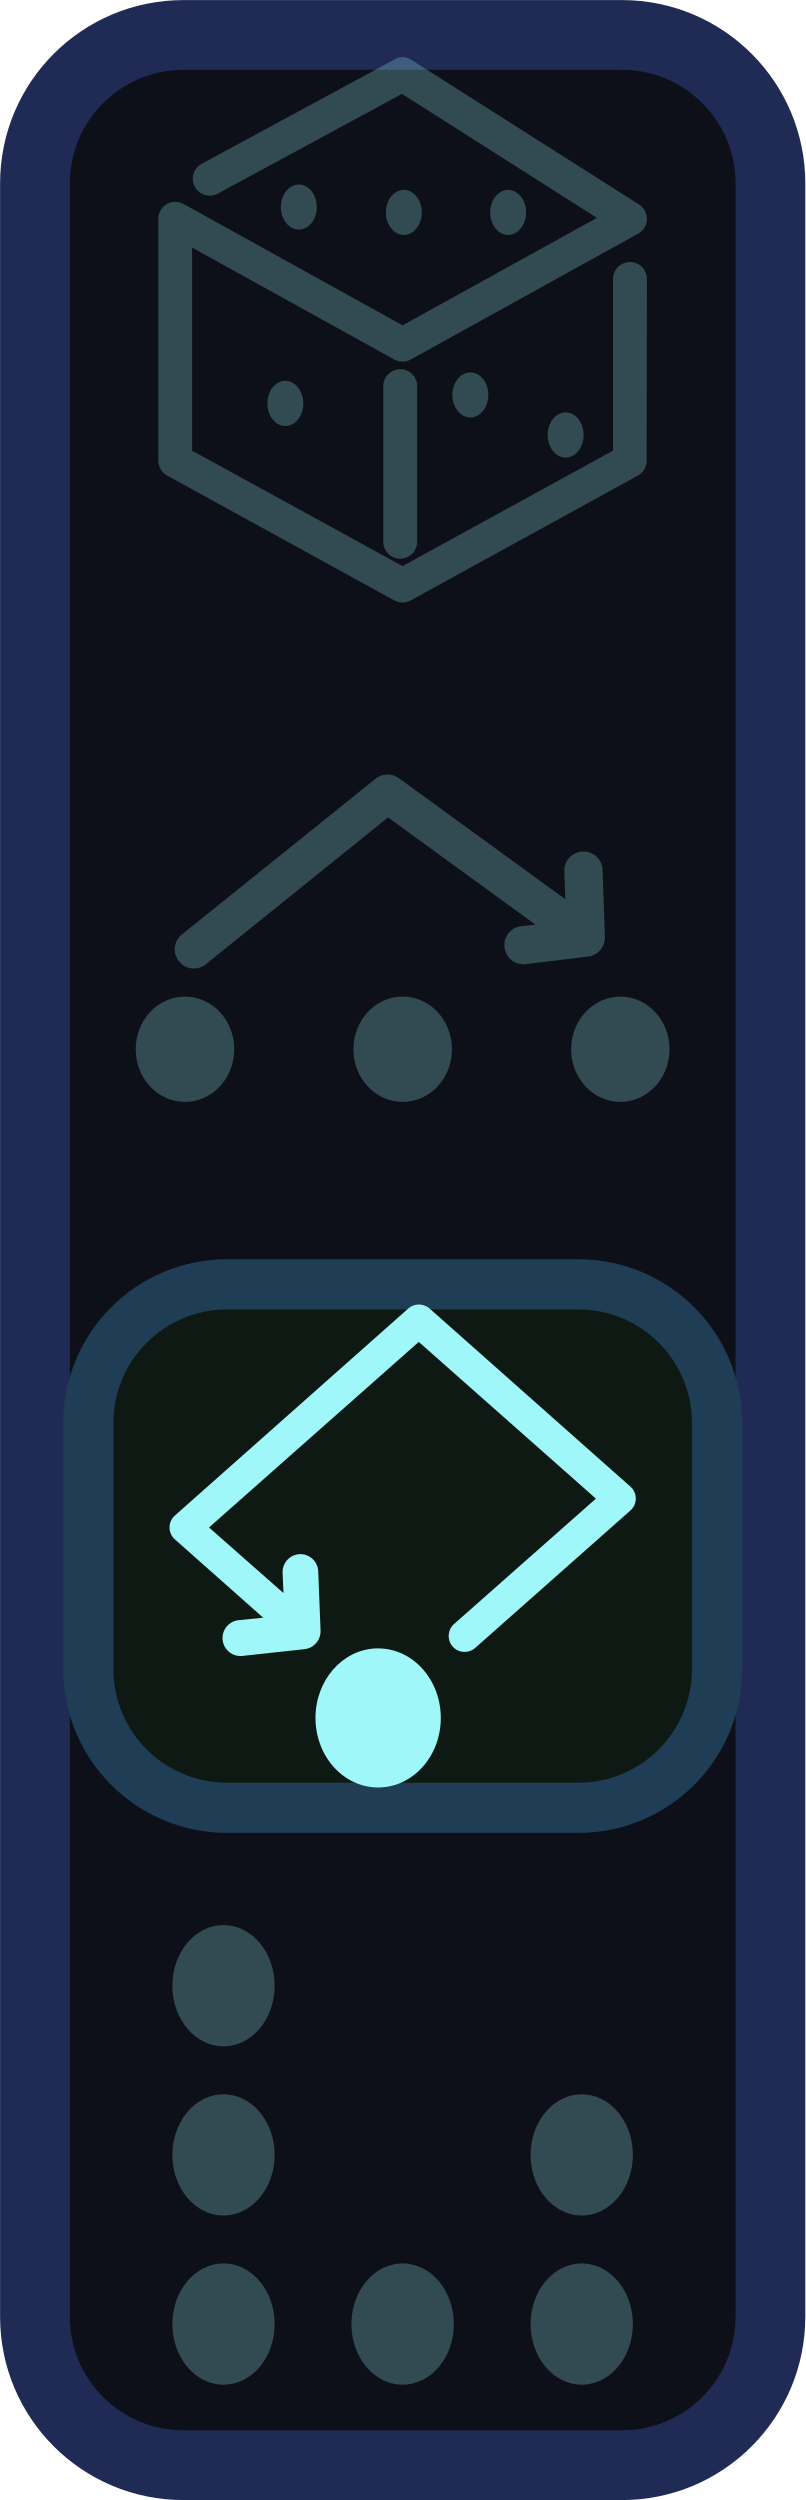
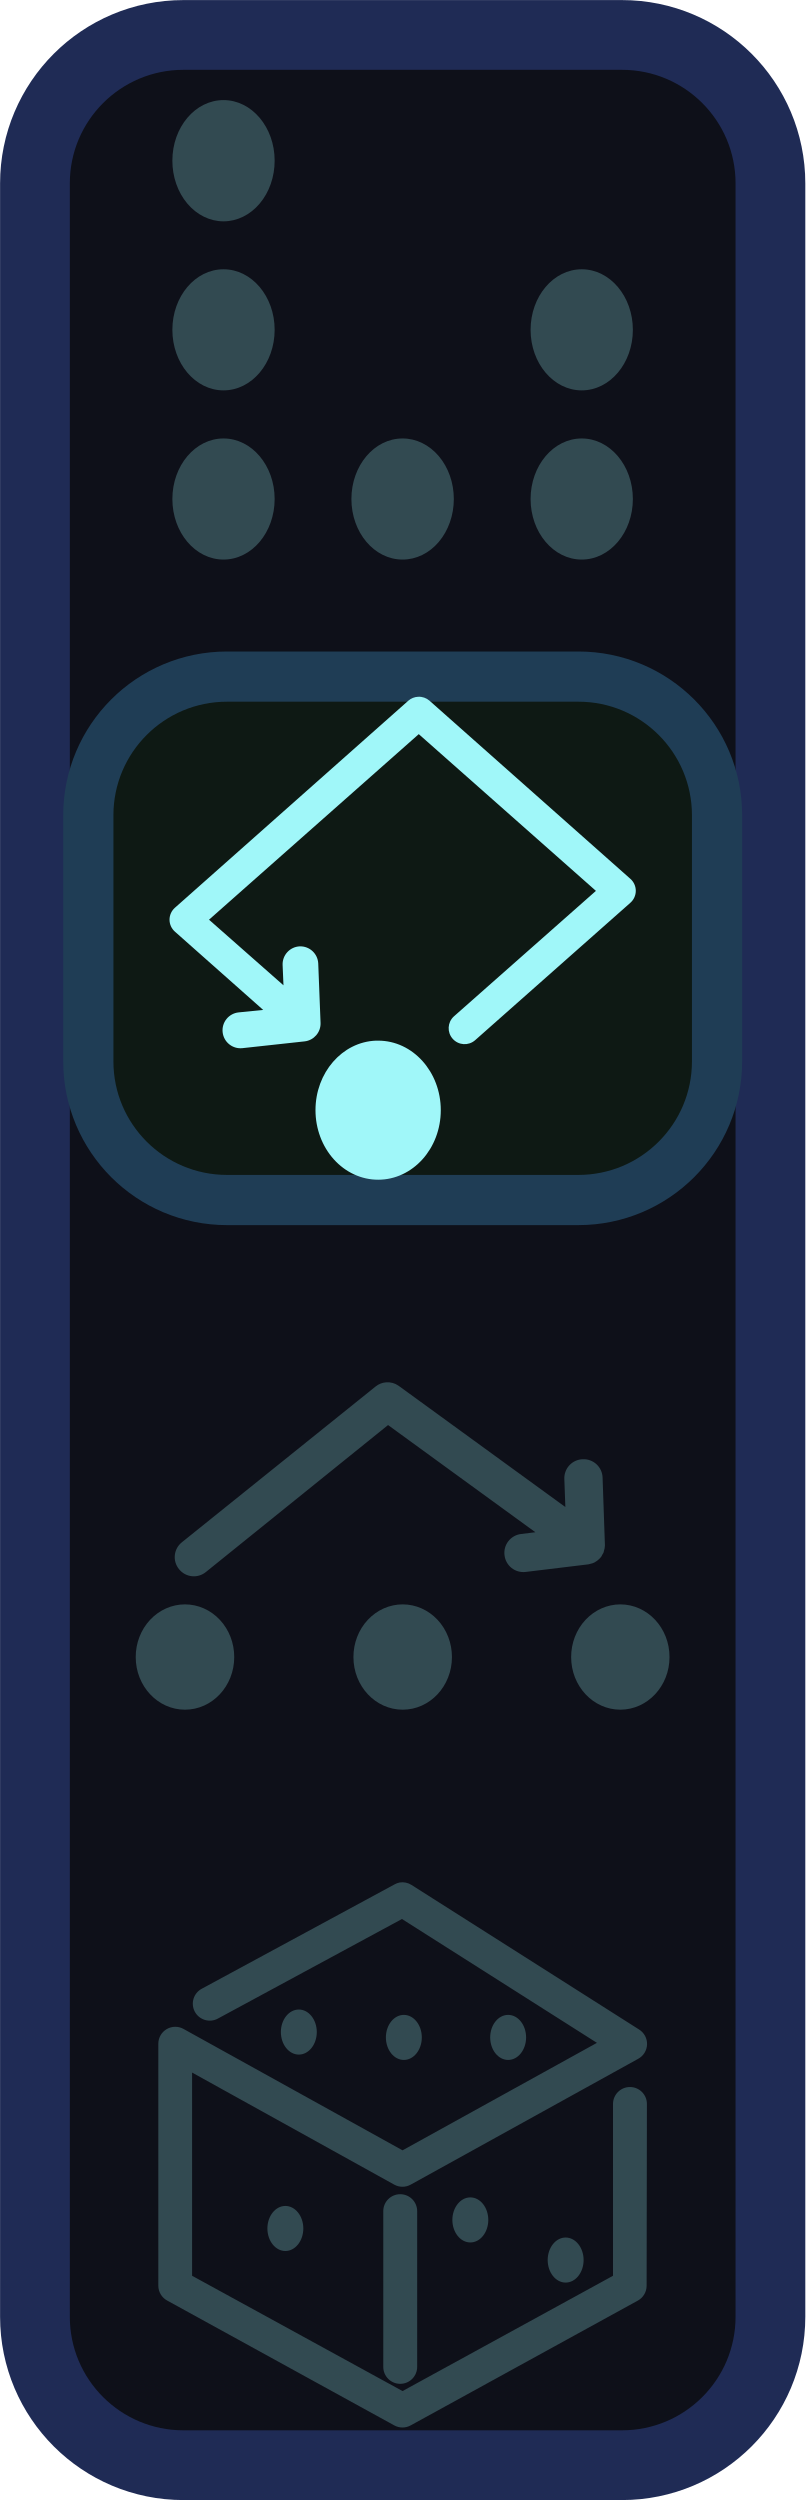
- <svg xmlns="http://www.w3.org/2000/svg" id="svg11048" version="1.1" viewBox="0 0 5.559 17.259" height="17.259mm" width="5.559mm">
+ <svg xmlns="http://www.w3.org/2000/svg" width="5.559mm" height="17.259mm" viewBox="0 0 5.559 17.259" version="1.1" id="svg11048">
  <defs id="defs11042" />
  <g id="layer1">
-     <rect style="font-variation-settings:normal;display:inline;vector-effect:none;fill:#0e1019;fill-opacity:1;fill-rule:evenodd;stroke:#1f2b55;stroke-width:0.963;stroke-linecap:round;stroke-linejoin:miter;stroke-miterlimit:4;stroke-dasharray:none;stroke-dashoffset:0;stroke-opacity:1;marker:none;paint-order:stroke markers fill;stop-color:#000000" id="rect5273" width="4.596" height="16.296" x="0.482" y="0.482" ry="0.784" rx="0.784" />
-     <rect ry="0.784" y="9.04" x="0.783" height="3.267" width="3.994" id="rect5275" style="font-variation-settings:normal;display:inline;vector-effect:none;fill:#0e1914;fill-opacity:1;fill-rule:evenodd;stroke:#1f3d55;stroke-width:0.693;stroke-linecap:round;stroke-linejoin:miter;stroke-miterlimit:4;stroke-dasharray:none;stroke-dashoffset:0;stroke-opacity:1;marker:none;paint-order:stroke fill markers;stop-color:#000000" rx="0.784" />
-     <path id="ellipse5325" style="color:#000000;font-variation-settings:normal;overflow:visible;opacity:0.25;mix-blend-mode:normal;vector-effect:none;fill:#a0f7f9;fill-opacity:1;fill-rule:evenodd;stroke:none;stroke-width:0.647;stroke-linecap:round;stroke-linejoin:round;stroke-miterlimit:4;stroke-dasharray:none;stroke-dashoffset:0;stroke-opacity:1;marker:none;paint-order:normal;stop-color:#000000" d="M 1.543,13.29 A 0.353,0.418 0 0 0 1.19,13.709 0.353,0.418 0 0 0 1.543,14.127 0.353,0.418 0 0 0 1.896,13.709 0.353,0.418 0 0 0 1.543,13.29 Z M 1.543,14.458 A 0.353,0.418 0 0 0 1.19,14.877 0.353,0.418 0 0 0 1.543,15.295 0.353,0.418 0 0 0 1.896,14.877 0.353,0.418 0 0 0 1.543,14.458 Z M 4.016,14.458 A 0.353,0.418 0 0 0 3.663,14.877 0.353,0.418 0 0 0 4.016,15.295 0.353,0.418 0 0 0 4.369,14.877 0.353,0.418 0 0 0 4.016,14.458 Z M 1.543,15.626 A 0.353,0.418 0 0 0 1.19,16.044 0.353,0.418 0 0 0 1.543,16.463 0.353,0.418 0 0 0 1.896,16.044 0.353,0.418 0 0 0 1.543,15.626 Z M 2.779,15.626 A 0.353,0.418 0 0 0 2.426,16.044 0.353,0.418 0 0 0 2.779,16.463 0.353,0.418 0 0 0 3.133,16.044 0.353,0.418 0 0 0 2.779,15.626 Z M 4.016,15.626 A 0.353,0.418 0 0 0 3.663,16.044 0.353,0.418 0 0 0 4.016,16.463 0.353,0.418 0 0 0 4.369,16.044 0.353,0.418 0 0 0 4.016,15.626 Z" />
-     <path id="ellipse5301" style="color:#000000;font-variation-settings:normal;overflow:visible;mix-blend-mode:normal;vector-effect:none;fill:#a0f7f9;fill-opacity:1;fill-rule:evenodd;stroke:none;stroke-width:0.234;stroke-linecap:round;stroke-linejoin:round;stroke-miterlimit:4;stroke-dasharray:none;stroke-dashoffset:0;stroke-opacity:1;marker:none;paint-order:normal;stop-color:#000000;opacity:0.25" d="M 2.912,1.466 A 0.124,0.156 0 0 1 2.788,1.622 0.124,0.156 0 0 1 2.664,1.466 0.124,0.156 0 0 1 2.788,1.311 0.124,0.156 0 0 1 2.912,1.466 M 3.632,1.466 A 0.124,0.156 0 0 1 3.508,1.622 0.124,0.156 0 0 1 3.384,1.466 0.124,0.156 0 0 1 3.508,1.311 0.124,0.156 0 0 1 3.632,1.466 M 2.187,1.429 A 0.124,0.156 0 0 1 2.063,1.585 0.124,0.156 0 0 1 1.939,1.429 0.124,0.156 0 0 1 2.063,1.274 0.124,0.156 0 0 1 2.187,1.429 M 4.029,3.003 A 0.124,0.156 0 0 1 3.905,3.159 0.124,0.156 0 0 1 3.781,3.003 0.124,0.156 0 0 1 3.905,2.847 0.124,0.156 0 0 1 4.029,3.003 M 3.371,2.726 A 0.124,0.156 0 0 1 3.247,2.882 0.124,0.156 0 0 1 3.123,2.726 0.124,0.156 0 0 1 3.247,2.571 0.124,0.156 0 0 1 3.371,2.726 M 2.094,2.785 A 0.124,0.156 0 0 1 1.97,2.941 0.124,0.156 0 0 1 1.846,2.785 0.124,0.156 0 0 1 1.97,2.629 0.124,0.156 0 0 1 2.094,2.785 M 2.763,2.549 A 0.117,0.117 0 0 0 2.646,2.666 V 3.74 A 0.117,0.117 0 0 0 2.763,3.857 0.117,0.117 0 0 0 2.88,3.74 V 2.666 A 0.117,0.117 0 0 0 2.763,2.549 Z M 2.759,0.396 A 0.117,0.117 0 0 0 2.724,0.41 L 1.392,1.131 A 0.117,0.117 0 0 0 1.345,1.289 0.117,0.117 0 0 0 1.505,1.336 L 2.775,0.648 4.121,1.504 2.779,2.246 1.267,1.408 A 0.117,0.117 0 0 0 1.093,1.51 V 3.182 A 0.117,0.117 0 0 0 1.154,3.283 L 2.722,4.145 A 0.117,0.117 0 0 0 2.835,4.145 L 4.404,3.283 A 0.117,0.117 0 0 0 4.464,3.182 L 4.466,1.924 A 0.117,0.117 0 0 0 4.349,1.809 0.117,0.117 0 0 0 4.232,1.924 V 3.111 L 2.779,3.908 1.326,3.111 V 1.709 L 2.722,2.482 A 0.117,0.117 0 0 0 2.835,2.482 L 4.406,1.613 A 0.117,0.117 0 0 0 4.412,1.412 L 2.841,0.414 A 0.117,0.117 0 0 0 2.759,0.396 Z" />
-     <path id="path961" style="color:#000000;font-style:normal;font-variant:normal;font-weight:normal;font-stretch:normal;font-size:medium;line-height:normal;font-family:sans-serif;font-variant-ligatures:normal;font-variant-position:normal;font-variant-caps:normal;font-variant-numeric:normal;font-variant-alternates:normal;font-variant-east-asian:normal;font-feature-settings:normal;font-variation-settings:normal;text-indent:0;text-align:start;text-decoration:none;text-decoration-line:none;text-decoration-style:solid;text-decoration-color:#000000;letter-spacing:normal;word-spacing:normal;text-transform:none;writing-mode:lr-tb;direction:ltr;text-orientation:mixed;dominant-baseline:auto;baseline-shift:baseline;text-anchor:start;white-space:normal;shape-padding:0;shape-margin:0;inline-size:0;clip-rule:nonzero;display:inline;overflow:visible;visibility:visible;opacity:0.25;isolation:auto;mix-blend-mode:normal;color-interpolation:sRGB;color-interpolation-filters:linearRGB;solid-color:#000000;solid-opacity:1;vector-effect:none;fill:#a0f7f9;fill-opacity:1;fill-rule:evenodd;stroke:none;stroke-width:0.263;stroke-linecap:round;stroke-linejoin:round;stroke-miterlimit:4;stroke-dasharray:none;stroke-dashoffset:0;stroke-opacity:1;marker:none;paint-order:normal;color-rendering:auto;image-rendering:auto;shape-rendering:auto;text-rendering:auto;enable-background:accumulate;stop-color:#000000" d="M 2.666,5.347 A 0.131,0.131 0 0 0 2.594,5.375 L 1.256,6.451 A 0.131,0.131 0 0 0 1.236,6.637 0.131,0.131 0 0 0 1.422,6.656 L 2.679,5.643 3.696,6.383 3.598,6.394 A 0.131,0.131 0 0 0 3.483,6.541 0.131,0.131 0 0 0 3.629,6.656 L 4.05,6.605 A 0.131,0.131 0 0 0 4.06,6.604 0.131,0.131 0 0 0 4.076,6.601 0.131,0.131 0 0 0 4.091,6.596 0.131,0.131 0 0 0 4.105,6.59 0.131,0.131 0 0 0 4.105,6.59 0.131,0.131 0 0 0 4.114,6.585 0.131,0.131 0 0 0 4.119,6.582 0.131,0.131 0 0 0 4.127,6.575 0.131,0.131 0 0 0 4.136,6.567 0.131,0.131 0 0 0 4.138,6.565 0.131,0.131 0 0 0 4.142,6.561 0.131,0.131 0 0 0 4.149,6.553 0.131,0.131 0 0 0 4.15,6.551 0.131,0.131 0 0 0 4.152,6.549 0.131,0.131 0 0 0 4.158,6.538 0.131,0.131 0 0 0 4.164,6.527 0.131,0.131 0 0 0 4.166,6.524 0.131,0.131 0 0 0 4.167,6.521 0.131,0.131 0 0 0 4.17,6.509 0.131,0.131 0 0 0 4.174,6.493 0.131,0.131 0 0 0 4.175,6.482 0.131,0.131 0 0 0 4.176,6.478 0.131,0.131 0 0 0 4.176,6.475 0.131,0.131 0 0 0 4.176,6.469 L 4.16,6.006 A 0.131,0.131 0 0 0 4.023,5.879 0.131,0.131 0 0 0 3.896,6.016 L 3.903,6.208 2.752,5.371 A 0.131,0.131 0 0 0 2.666,5.347 Z M 3.12,7.244 A 0.34,0.363 0 0 1 2.78,7.607 0.34,0.363 0 0 1 2.44,7.244 0.34,0.363 0 0 1 2.78,6.88 0.34,0.363 0 0 1 3.12,7.244 M 4.622,7.244 A 0.34,0.363 0 0 1 4.283,7.607 0.34,0.363 0 0 1 3.943,7.244 0.34,0.363 0 0 1 4.283,6.88 0.34,0.363 0 0 1 4.622,7.244 M 1.617,7.244 A 0.34,0.363 0 0 1 1.277,7.607 0.34,0.363 0 0 1 0.937,7.244 0.34,0.363 0 0 1 1.277,6.88 0.34,0.363 0 0 1 1.617,7.244" />
-     <path id="ellipse5317" style="color:#000000;font-variation-settings:normal;overflow:visible;opacity:1;mix-blend-mode:normal;vector-effect:none;fill:#a0f7f9;fill-opacity:1;fill-rule:evenodd;stroke:none;stroke-width:0.767;stroke-linecap:round;stroke-linejoin:round;stroke-miterlimit:4;stroke-dasharray:none;stroke-dashoffset:0;stroke-opacity:1;marker:none;paint-order:normal;stop-color:#000000" d="M 2.887,9.006 A 0.11,0.11 0 0 0 2.819,9.033 L 1.207,10.463 A 0.11,0.11 0 0 0 1.207,10.627 L 1.817,11.168 1.647,11.185 A 0.124,0.124 0 0 0 1.537,11.322 0.124,0.124 0 0 0 1.672,11.432 L 2.103,11.385 A 0.124,0.124 0 0 0 2.213,11.258 L 2.197,10.847 A 0.124,0.124 0 0 0 2.07,10.729 0.124,0.124 0 0 0 1.951,10.857 L 1.957,10.998 1.443,10.545 2.891,9.264 4.114,10.346 3.133,11.213 A 0.11,0.11 0 0 0 3.125,11.367 0.11,0.11 0 0 0 3.28,11.377 L 4.352,10.428 A 0.11,0.11 0 0 0 4.352,10.263 L 2.965,9.033 A 0.11,0.11 0 0 0 2.887,9.006 Z M 2.595,11.38 A 0.432,0.48 0 0 0 2.178,11.86 0.432,0.48 0 0 0 2.611,12.34 0.432,0.48 0 0 0 3.043,11.86 0.432,0.48 0 0 0 2.611,11.38 0.432,0.48 0 0 0 2.595,11.38 Z" />
+     <rect rx="0.784" ry="0.784" y="0.482" x="0.482" height="16.296" width="4.596" id="rect5273" style="font-variation-settings:normal;display:inline;vector-effect:none;fill:#0e1019;fill-opacity:1;fill-rule:evenodd;stroke:#1f2b55;stroke-width:0.963;stroke-linecap:round;stroke-linejoin:miter;stroke-miterlimit:4;stroke-dasharray:none;stroke-dashoffset:0;stroke-opacity:1;marker:none;paint-order:stroke markers fill;stop-color:#000000" />
+     <path d="M 1.543,0.691 A 0.353,0.418 0 0 0 1.19,1.109 0.353,0.418 0 0 0 1.543,1.528 0.353,0.418 0 0 0 1.896,1.109 0.353,0.418 0 0 0 1.543,0.691 Z M 1.543,1.859 A 0.353,0.418 0 0 0 1.19,2.277 0.353,0.418 0 0 0 1.543,2.695 0.353,0.418 0 0 0 1.896,2.277 0.353,0.418 0 0 0 1.543,1.859 Z M 4.016,1.859 A 0.353,0.418 0 0 0 3.663,2.277 0.353,0.418 0 0 0 4.016,2.695 0.353,0.418 0 0 0 4.369,2.277 0.353,0.418 0 0 0 4.016,1.859 Z M 1.543,3.027 A 0.353,0.418 0 0 0 1.19,3.445 0.353,0.418 0 0 0 1.543,3.863 0.353,0.418 0 0 0 1.896,3.445 0.353,0.418 0 0 0 1.543,3.027 Z M 2.779,3.027 A 0.353,0.418 0 0 0 2.426,3.445 0.353,0.418 0 0 0 2.779,3.863 0.353,0.418 0 0 0 3.133,3.445 0.353,0.418 0 0 0 2.779,3.027 Z M 4.016,3.027 A 0.353,0.418 0 0 0 3.663,3.445 0.353,0.418 0 0 0 4.016,3.863 0.353,0.418 0 0 0 4.369,3.445 0.353,0.418 0 0 0 4.016,3.027 Z" style="color:#000000;font-variation-settings:normal;overflow:visible;opacity:0.25;mix-blend-mode:normal;vector-effect:none;fill:#a0f7f9;fill-opacity:1;fill-rule:evenodd;stroke:none;stroke-width:0.647;stroke-linecap:round;stroke-linejoin:round;stroke-miterlimit:4;stroke-dasharray:none;stroke-dashoffset:0;stroke-opacity:1;marker:none;paint-order:normal;stop-color:#000000" id="ellipse5325" />
+     <path d="M 2.912,14.066 A 0.124,0.156 0 0 1 2.788,14.221 0.124,0.156 0 0 1 2.664,14.066 0.124,0.156 0 0 1 2.788,13.91 0.124,0.156 0 0 1 2.912,14.066 M 3.632,14.066 A 0.124,0.156 0 0 1 3.508,14.221 0.124,0.156 0 0 1 3.384,14.066 0.124,0.156 0 0 1 3.508,13.91 0.124,0.156 0 0 1 3.632,14.066 M 2.187,14.028 A 0.124,0.156 0 0 1 2.063,14.184 0.124,0.156 0 0 1 1.939,14.028 0.124,0.156 0 0 1 2.063,13.873 0.124,0.156 0 0 1 2.187,14.028 M 4.029,15.602 A 0.124,0.156 0 0 1 3.905,15.758 0.124,0.156 0 0 1 3.781,15.602 0.124,0.156 0 0 1 3.905,15.447 0.124,0.156 0 0 1 4.029,15.602 M 3.371,15.326 A 0.124,0.156 0 0 1 3.247,15.481 0.124,0.156 0 0 1 3.123,15.326 0.124,0.156 0 0 1 3.247,15.17 0.124,0.156 0 0 1 3.371,15.326 M 2.094,15.384 A 0.124,0.156 0 0 1 1.97,15.54 0.124,0.156 0 0 1 1.846,15.384 0.124,0.156 0 0 1 1.97,15.229 0.124,0.156 0 0 1 2.094,15.384 M 2.763,15.148 A 0.117,0.117 0 0 0 2.646,15.265 V 16.339 A 0.117,0.117 0 0 0 2.763,16.457 0.117,0.117 0 0 0 2.88,16.339 V 15.265 A 0.117,0.117 0 0 0 2.763,15.148 Z M 2.759,12.996 A 0.117,0.117 0 0 0 2.724,13.009 L 1.392,13.73 A 0.117,0.117 0 0 0 1.345,13.888 0.117,0.117 0 0 0 1.505,13.935 L 2.775,13.248 4.121,14.103 2.779,14.845 1.267,14.007 A 0.117,0.117 0 0 0 1.093,14.109 V 15.781 A 0.117,0.117 0 0 0 1.154,15.882 L 2.722,16.744 A 0.117,0.117 0 0 0 2.835,16.744 L 4.404,15.882 A 0.117,0.117 0 0 0 4.464,15.781 L 4.466,14.523 A 0.117,0.117 0 0 0 4.349,14.408 0.117,0.117 0 0 0 4.232,14.523 V 15.711 L 2.779,16.507 1.326,15.711 V 14.308 L 2.722,15.082 A 0.117,0.117 0 0 0 2.835,15.082 L 4.406,14.213 A 0.117,0.117 0 0 0 4.412,14.011 L 2.841,13.013 A 0.117,0.117 0 0 0 2.759,12.996 Z" style="color:#000000;font-variation-settings:normal;overflow:visible;opacity:0.25;mix-blend-mode:normal;vector-effect:none;fill:#a0f7f9;fill-opacity:1;fill-rule:evenodd;stroke:none;stroke-width:0.234;stroke-linecap:round;stroke-linejoin:round;stroke-miterlimit:4;stroke-dasharray:none;stroke-dashoffset:0;stroke-opacity:1;marker:none;paint-order:normal;stop-color:#000000" id="ellipse5301" />
+     <path d="M 2.666,9.543 A 0.131,0.131 0 0 0 2.594,9.571 L 1.256,10.647 A 0.131,0.131 0 0 0 1.236,10.833 0.131,0.131 0 0 0 1.422,10.852 L 2.679,9.838 3.696,10.578 3.598,10.59 A 0.131,0.131 0 0 0 3.483,10.737 0.131,0.131 0 0 0 3.629,10.852 L 4.05,10.801 A 0.131,0.131 0 0 0 4.06,10.8 0.131,0.131 0 0 0 4.076,10.796 0.131,0.131 0 0 0 4.091,10.792 0.131,0.131 0 0 0 4.105,10.786 0.131,0.131 0 0 0 4.105,10.786 0.131,0.131 0 0 0 4.114,10.78 0.131,0.131 0 0 0 4.119,10.777 0.131,0.131 0 0 0 4.127,10.771 0.131,0.131 0 0 0 4.136,10.763 0.131,0.131 0 0 0 4.138,10.761 0.131,0.131 0 0 0 4.142,10.757 0.131,0.131 0 0 0 4.149,10.749 0.131,0.131 0 0 0 4.15,10.747 0.131,0.131 0 0 0 4.152,10.745 0.131,0.131 0 0 0 4.158,10.733 0.131,0.131 0 0 0 4.164,10.723 0.131,0.131 0 0 0 4.166,10.719 0.131,0.131 0 0 0 4.167,10.717 0.131,0.131 0 0 0 4.17,10.704 0.131,0.131 0 0 0 4.174,10.689 0.131,0.131 0 0 0 4.175,10.678 0.131,0.131 0 0 0 4.176,10.673 0.131,0.131 0 0 0 4.176,10.671 0.131,0.131 0 0 0 4.176,10.665 L 4.16,10.202 A 0.131,0.131 0 0 0 4.023,10.074 0.131,0.131 0 0 0 3.896,10.211 L 3.903,10.404 2.752,9.567 A 0.131,0.131 0 0 0 2.666,9.543 Z M 3.12,11.44 A 0.34,0.363 0 0 1 2.78,11.803 0.34,0.363 0 0 1 2.44,11.44 0.34,0.363 0 0 1 2.78,11.076 0.34,0.363 0 0 1 3.12,11.44 M 4.622,11.44 A 0.34,0.363 0 0 1 4.283,11.803 0.34,0.363 0 0 1 3.943,11.44 0.34,0.363 0 0 1 4.283,11.076 0.34,0.363 0 0 1 4.622,11.44 M 1.617,11.44 A 0.34,0.363 0 0 1 1.277,11.803 0.34,0.363 0 0 1 0.937,11.44 0.34,0.363 0 0 1 1.277,11.076 0.34,0.363 0 0 1 1.617,11.44" style="color:#000000;font-style:normal;font-variant:normal;font-weight:normal;font-stretch:normal;font-size:medium;line-height:normal;font-family:sans-serif;font-variant-ligatures:normal;font-variant-position:normal;font-variant-caps:normal;font-variant-numeric:normal;font-variant-alternates:normal;font-variant-east-asian:normal;font-feature-settings:normal;font-variation-settings:normal;text-indent:0;text-align:start;text-decoration:none;text-decoration-line:none;text-decoration-style:solid;text-decoration-color:#000000;letter-spacing:normal;word-spacing:normal;text-transform:none;writing-mode:lr-tb;direction:ltr;text-orientation:mixed;dominant-baseline:auto;baseline-shift:baseline;text-anchor:start;white-space:normal;shape-padding:0;shape-margin:0;inline-size:0;clip-rule:nonzero;display:inline;overflow:visible;visibility:visible;opacity:0.25;isolation:auto;mix-blend-mode:normal;color-interpolation:sRGB;color-interpolation-filters:linearRGB;solid-color:#000000;solid-opacity:1;vector-effect:none;fill:#a0f7f9;fill-opacity:1;fill-rule:evenodd;stroke:none;stroke-width:0.263;stroke-linecap:round;stroke-linejoin:round;stroke-miterlimit:4;stroke-dasharray:none;stroke-dashoffset:0;stroke-opacity:1;marker:none;paint-order:normal;color-rendering:auto;image-rendering:auto;shape-rendering:auto;text-rendering:auto;enable-background:accumulate;stop-color:#000000" id="path961" />
+     <g transform="translate(3.6666667e-7,-4.195776)" id="g842">
+       <rect ry="0.784" y="9.04" x="0.783" height="3.267" width="3.994" id="rect5275" style="font-variation-settings:normal;display:inline;vector-effect:none;fill:#0e1914;fill-opacity:1;fill-rule:evenodd;stroke:#1f3d55;stroke-width:0.693;stroke-linecap:round;stroke-linejoin:miter;stroke-miterlimit:4;stroke-dasharray:none;stroke-dashoffset:0;stroke-opacity:1;marker:none;paint-order:stroke fill markers;stop-color:#000000" rx="0.784" />
+       <g id="g837">
+         <path d="M 2.887,9.006 A 0.11,0.11 0 0 0 2.819,9.033 L 1.207,10.463 A 0.11,0.11 0 0 0 1.207,10.627 L 1.817,11.168 1.647,11.185 A 0.124,0.124 0 0 0 1.537,11.322 0.124,0.124 0 0 0 1.672,11.432 L 2.103,11.385 A 0.124,0.124 0 0 0 2.213,11.258 L 2.197,10.847 A 0.124,0.124 0 0 0 2.07,10.729 0.124,0.124 0 0 0 1.951,10.857 L 1.957,10.998 1.443,10.545 2.891,9.264 4.114,10.346 3.133,11.213 A 0.11,0.11 0 0 0 3.125,11.367 0.11,0.11 0 0 0 3.28,11.377 L 4.352,10.428 A 0.11,0.11 0 0 0 4.352,10.263 L 2.965,9.033 A 0.11,0.11 0 0 0 2.887,9.006 Z M 2.595,11.38 A 0.432,0.48 0 0 0 2.178,11.86 0.432,0.48 0 0 0 2.611,12.34 0.432,0.48 0 0 0 3.043,11.86 0.432,0.48 0 0 0 2.611,11.38 0.432,0.48 0 0 0 2.595,11.38 Z" style="color:#000000;font-variation-settings:normal;overflow:visible;opacity:1;mix-blend-mode:normal;vector-effect:none;fill:#a0f7f9;fill-opacity:1;fill-rule:evenodd;stroke:none;stroke-width:0.767;stroke-linecap:round;stroke-linejoin:round;stroke-miterlimit:4;stroke-dasharray:none;stroke-dashoffset:0;stroke-opacity:1;marker:none;paint-order:normal;stop-color:#000000" id="ellipse5317" />
+       </g>
+     </g>
  </g>
</svg>
